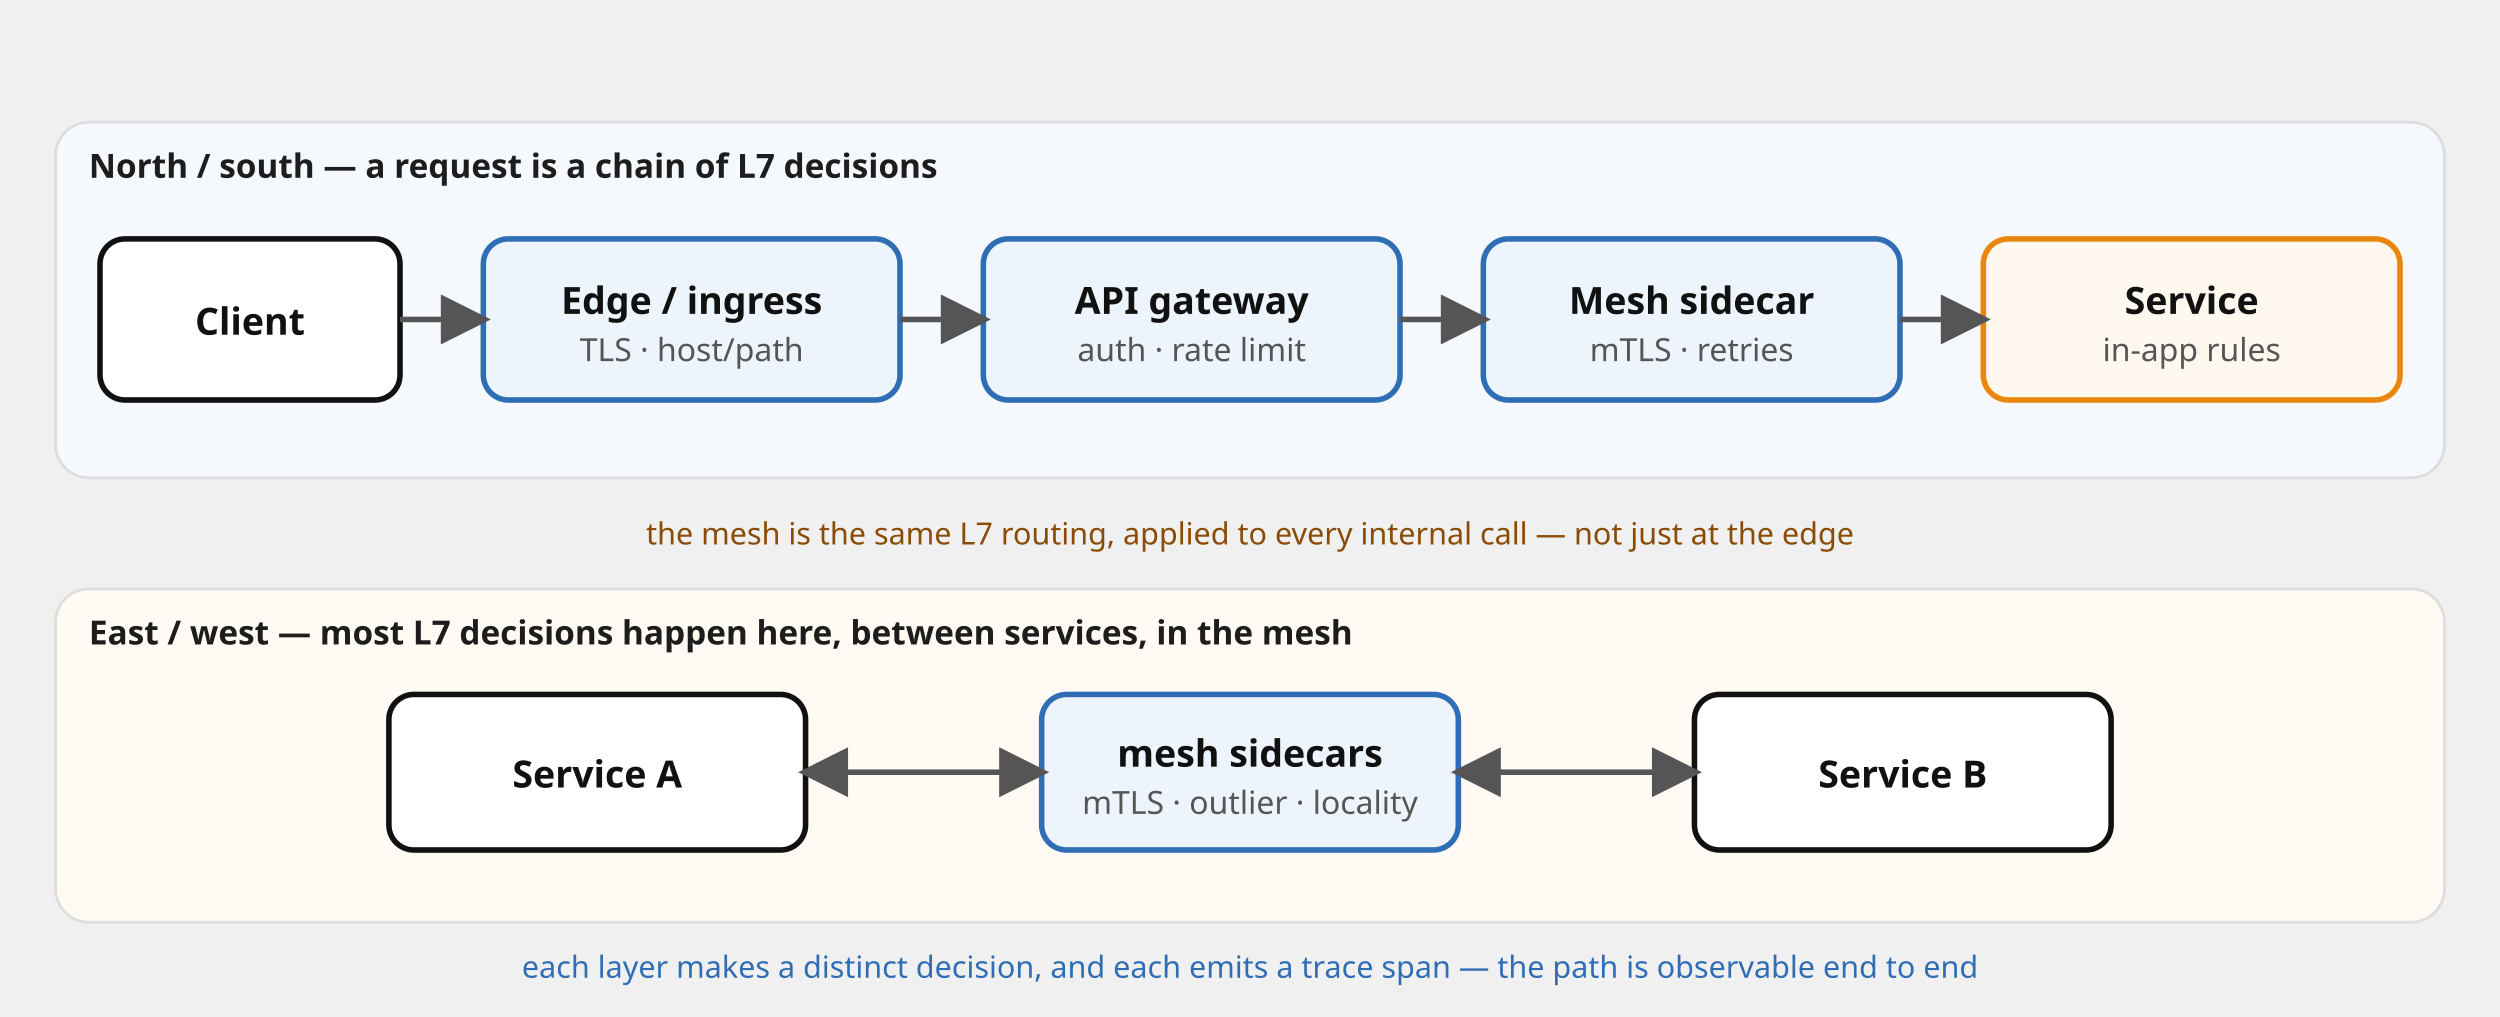
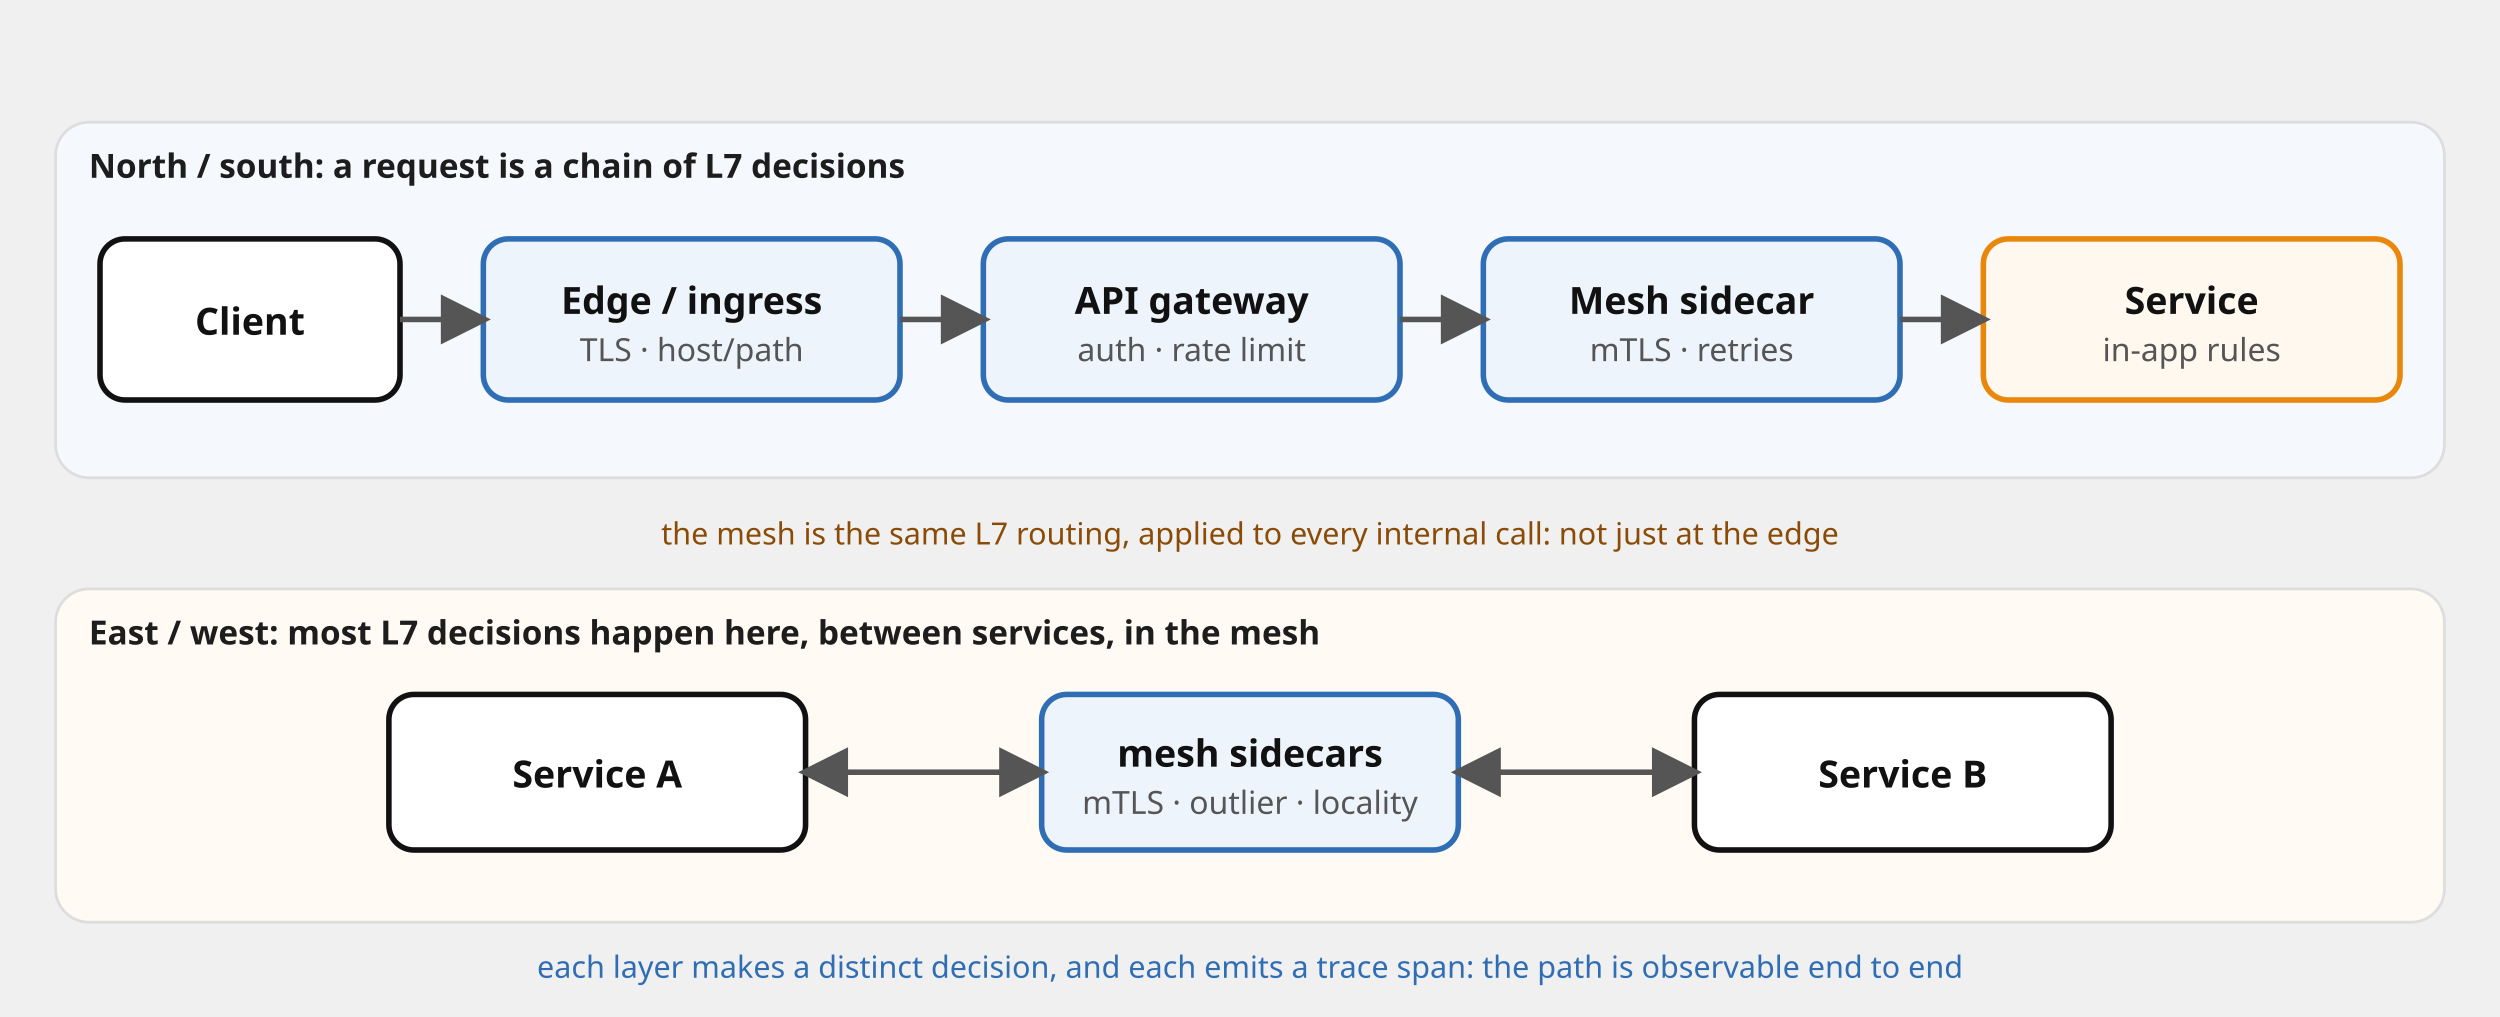
<svg xmlns="http://www.w3.org/2000/svg" viewBox="0 0 900 366" font-family="'Red Hat Text', system-ui, sans-serif" role="img">
  <defs>
    <marker id="a" viewBox="0 0 10 10" refX="8.5" refY="5" markerWidth="9" markerHeight="9" orient="auto-start-reverse">
      <path d="M0,0 L10,5 L0,10 z" fill="#555" />
    </marker>
    <marker id="am" viewBox="0 0 10 10" refX="8.5" refY="5" markerWidth="9" markerHeight="9" orient="auto-start-reverse">
      <path d="M0,0 L10,5 L0,10 z" fill="#b8650a" />
    </marker>
  </defs>
  <rect x="20" y="44" width="860" height="128" rx="12" fill="#f5f8fc" stroke="#ddd" />
-   <text x="32" y="64" font-size="12" font-weight="700" fill="#1d1d1d">North / south — a request is a chain of L7 decisions</text>
+   <text x="32" y="64" font-size="12" font-weight="700" fill="#1d1d1d">North / south: a request is a chain of L7 decisions</text>
  <rect x="20" y="212" width="860" height="120" rx="12" fill="#fffaf3" stroke="#ddd" />
-   <text x="32" y="232" font-size="12" font-weight="700" fill="#1d1d1d">East / west — most L7 decisions happen here, between services, in the mesh</text>
+   <text x="32" y="232" font-size="12" font-weight="700" fill="#1d1d1d">East / west: most L7 decisions happen here, between services, in the mesh</text>
  <rect x="36" y="86" width="108" height="58" rx="9" fill="#ffffff" stroke="#111111" stroke-width="2" />
  <text x="90.0" y="120.5" font-size="13.5" font-weight="700" fill="#111111" text-anchor="middle">Client</text>
  <rect x="174" y="86" width="150" height="58" rx="9" fill="#eef4fb" stroke="#2f6db5" stroke-width="2" />
  <text x="249.0" y="113.0" font-size="13.5" font-weight="700" fill="#111111" text-anchor="middle">Edge / ingress</text>
  <text x="249.0" y="130.0" font-size="11.5" fill="#555555" text-anchor="middle">TLS · host/path</text>
  <rect x="354" y="86" width="150" height="58" rx="9" fill="#eef4fb" stroke="#2f6db5" stroke-width="2" />
  <text x="429.0" y="113.0" font-size="13.5" font-weight="700" fill="#111111" text-anchor="middle">API gateway</text>
  <text x="429.0" y="130.0" font-size="11.5" fill="#555555" text-anchor="middle">auth · rate limit</text>
  <rect x="534" y="86" width="150" height="58" rx="9" fill="#eef4fb" stroke="#2f6db5" stroke-width="2" />
  <text x="609.0" y="113.0" font-size="13.5" font-weight="700" fill="#111111" text-anchor="middle">Mesh sidecar</text>
  <text x="609.0" y="130.0" font-size="11.5" fill="#555555" text-anchor="middle">mTLS · retries</text>
  <rect x="714" y="86" width="150" height="58" rx="9" fill="#fff8ef" stroke="#e8870c" stroke-width="2" />
  <text x="789.0" y="113.0" font-size="13.5" font-weight="700" fill="#111111" text-anchor="middle">Service</text>
  <text x="789.0" y="130.0" font-size="11.5" fill="#555555" text-anchor="middle">in-app rules</text>
  <rect x="140" y="250" width="150" height="56" rx="9" fill="#ffffff" stroke="#111111" stroke-width="2" />
  <text x="215.0" y="283.5" font-size="13.5" font-weight="700" fill="#111111" text-anchor="middle">Service A</text>
  <rect x="375" y="250" width="150" height="56" rx="9" fill="#eef4fb" stroke="#2f6db5" stroke-width="2" />
  <text x="450.0" y="276.0" font-size="13.5" font-weight="700" fill="#111111" text-anchor="middle">mesh sidecars</text>
  <text x="450.0" y="293.0" font-size="11.5" fill="#555555" text-anchor="middle">mTLS · outlier · locality</text>
  <rect x="610" y="250" width="150" height="56" rx="9" fill="#ffffff" stroke="#111111" stroke-width="2" />
  <text x="685.0" y="283.5" font-size="13.5" font-weight="700" fill="#111111" text-anchor="middle">Service B</text>
  <path d="M144,115 L174,115" fill="none" stroke="#555" stroke-width="2" marker-end="url(#a)" />
  <path d="M324,115 L354,115" fill="none" stroke="#555" stroke-width="2" marker-end="url(#a)" />
  <path d="M504,115 L534,115" fill="none" stroke="#555" stroke-width="2" marker-end="url(#a)" />
  <path d="M684,115 L714,115" fill="none" stroke="#555" stroke-width="2" marker-end="url(#a)" />
  <path d="M290,278 L375,278" fill="none" stroke="#555" stroke-width="2" marker-start="url(#a)" marker-end="url(#a)" />
  <path d="M525,278 L610,278" fill="none" stroke="#555" stroke-width="2" marker-start="url(#a)" marker-end="url(#a)" />
-   <text x="450" y="196" font-size="11" fill="#8a4b06" text-anchor="middle">the mesh is the same L7 routing, applied to every internal call — not just at the edge</text>
-   <text x="450" y="352" font-size="11" fill="#2f6db5" text-anchor="middle">each layer makes a distinct decision, and each emits a trace span — the path is observable end to end</text>
+   <text x="450" y="196" font-size="11" fill="#8a4b06" text-anchor="middle">the mesh is the same L7 routing, applied to every internal call: not just at the edge</text>
+   <text x="450" y="352" font-size="11" fill="#2f6db5" text-anchor="middle">each layer makes a distinct decision, and each emits a trace span: the path is observable end to end</text>
</svg>
